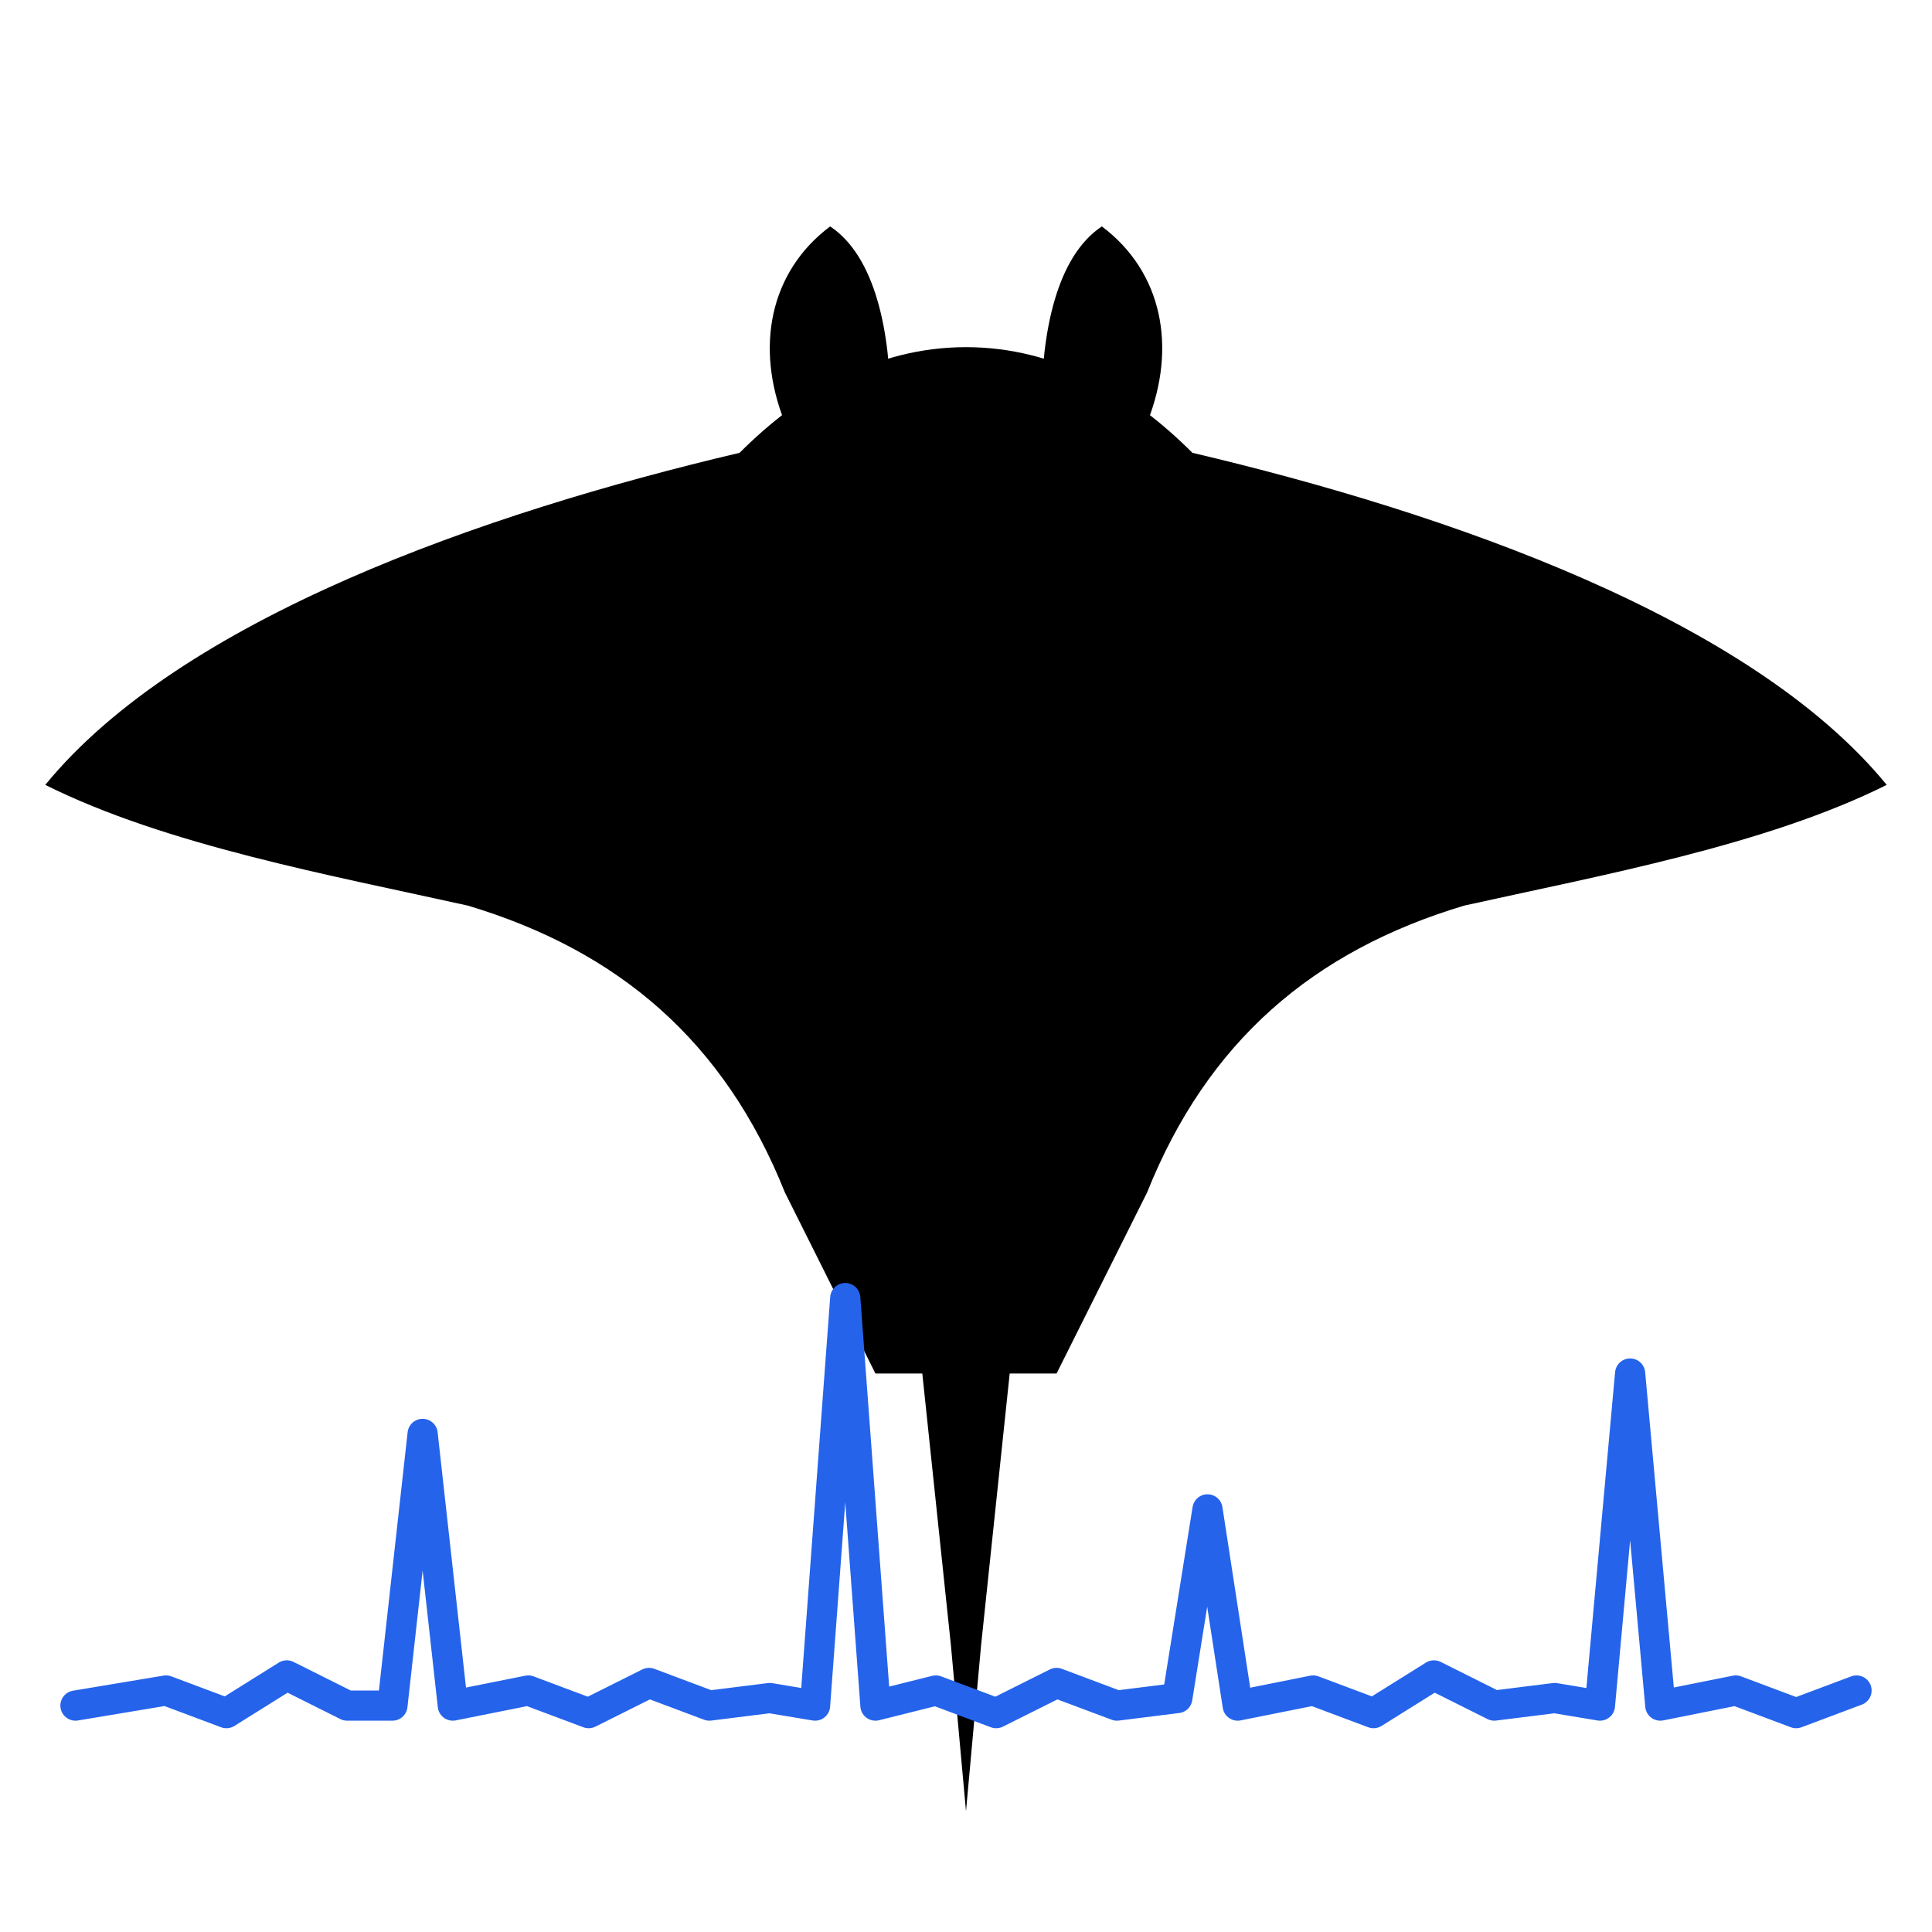
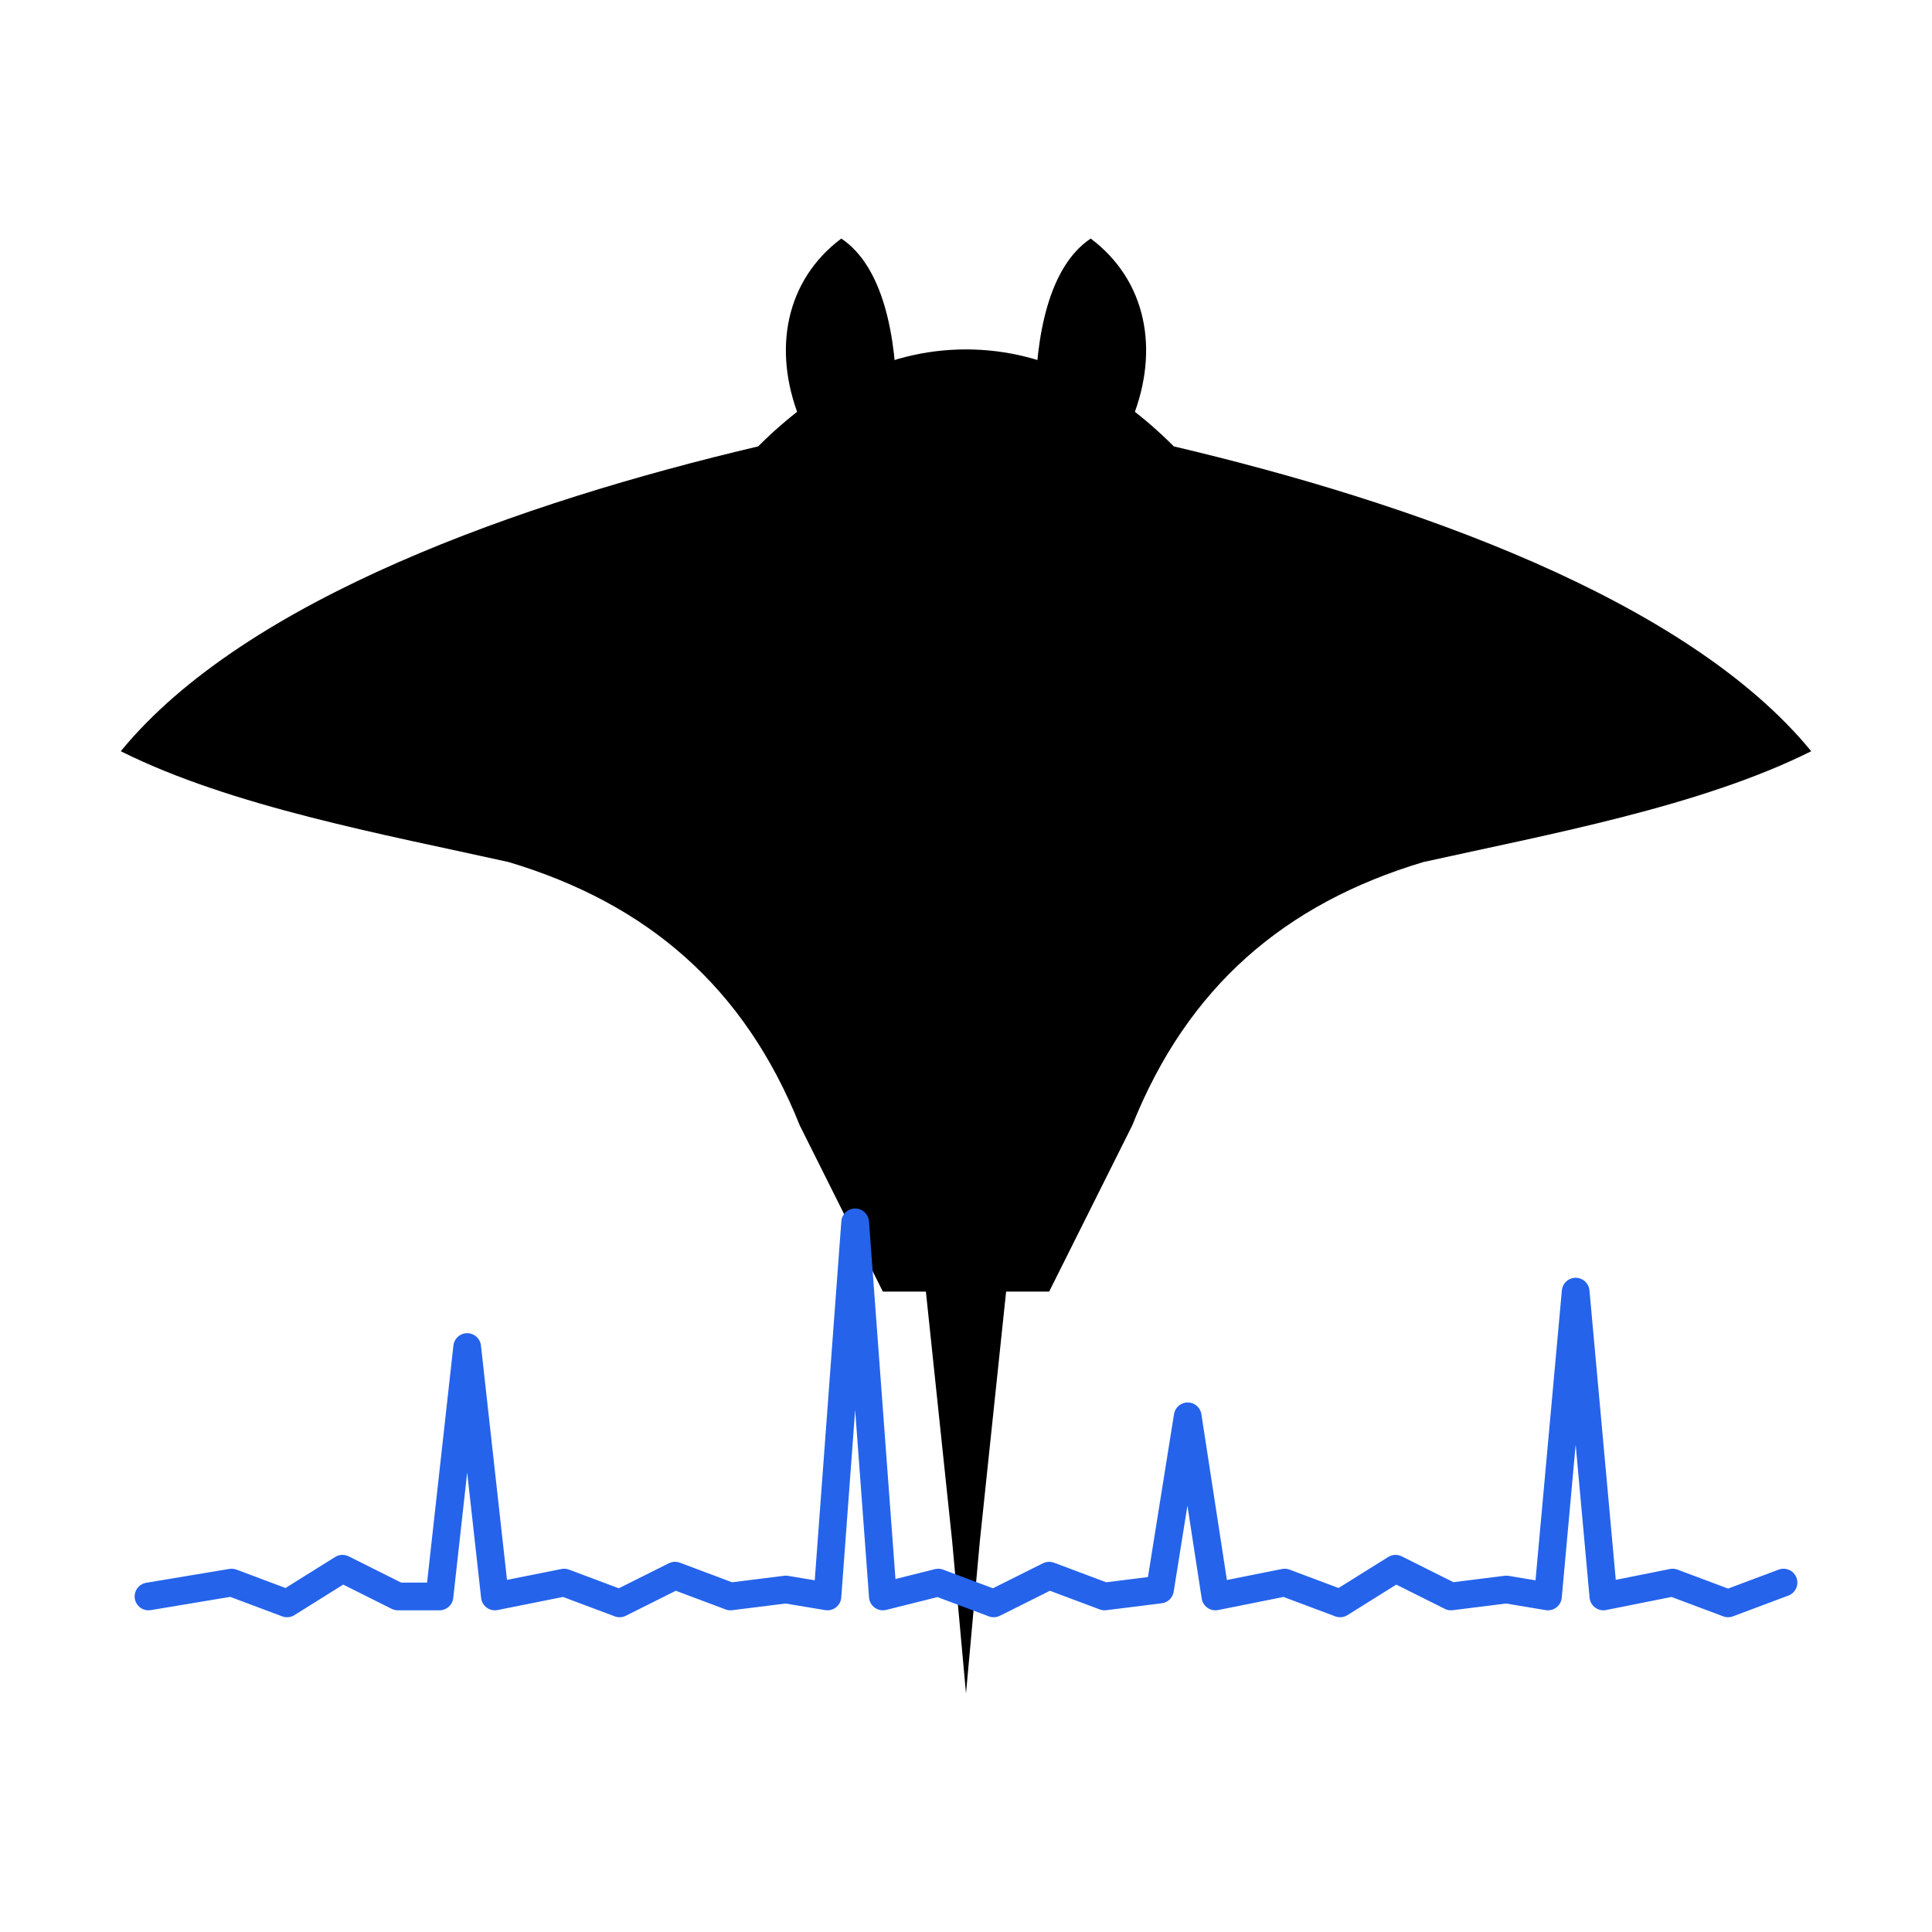
<svg xmlns="http://www.w3.org/2000/svg" viewBox="0 0 256 256" width="256" height="256" role="img" aria-label="manta">
-   <g fill="currentColor">
-     <path d="M128 46              C140 46 150 52 158 60              C192 68 232 82 250 104              C234 112 212 116 194 120              C174 126 160 138 152 158              L140 182 L116 182 L104 158              C96 138 82 126 62 120              C44 116 22 112 6 104              C24 82 64 68 98 60              C106 52 116 46 128 46 Z" />
-     <path d="M104 56 C100 46 102 36 110 30 C116 34 118 44 118 54 Z" />
-     <path d="M152 56 C156 46 154 36 146 30 C140 34 138 44 138 54 Z" />
-     <path d="M122 180 L134 180 L130 218 L128 240 L126 218 Z" />
+   <g transform="translate(128 128) scale(0.918) translate(-128 -135)">
+     <g fill="currentColor">
+       <path d="M128 46              C140 46 150 52 158 60              C192 68 232 82 250 104              C234 112 212 116 194 120              C174 126 160 138 152 158              L140 182 L116 182 L104 158              C96 138 82 126 62 120              C44 116 22 112 6 104              C24 82 64 68 98 60              C106 52 116 46 128 46 Z" />
+       <path d="M104 56 C100 46 102 36 110 30 C116 34 118 44 118 54 Z" />
+       <path d="M152 56 C156 46 154 36 146 30 C140 34 138 44 138 54 Z" />
+       <path d="M122 180 L134 180 L130 218 L128 240 L126 218 Z" />
+     </g>
+     <path fill="none" stroke="#2563eb" stroke-width="4" stroke-linejoin="round" stroke-linecap="round" d="M10 226 L22 224 L30 227 L38 222 L46 226            L52 226 L56 190 L60 226            L70 224 L78 227 L86 223 L94 226 L102 225            L108 226 L112 172 L116 226            L124 224 L132 227 L140 223 L148 226            L156 225 L160 200 L164 226            L174 224 L182 227 L190 222 L198 226 L206 225            L212 226 L216 182 L220 226            L230 224 L238 227 L246 224" />
  </g>
-   <path fill="none" stroke="#2563eb" stroke-width="4" stroke-linejoin="round" stroke-linecap="round" d="M10 226 L22 224 L30 227 L38 222 L46 226            L52 226 L56 190 L60 226            L70 224 L78 227 L86 223 L94 226 L102 225            L108 226 L112 172 L116 226            L124 224 L132 227 L140 223 L148 226            L156 225 L160 200 L164 226            L174 224 L182 227 L190 222 L198 226 L206 225            L212 226 L216 182 L220 226            L230 224 L238 227 L246 224" />
</svg>
